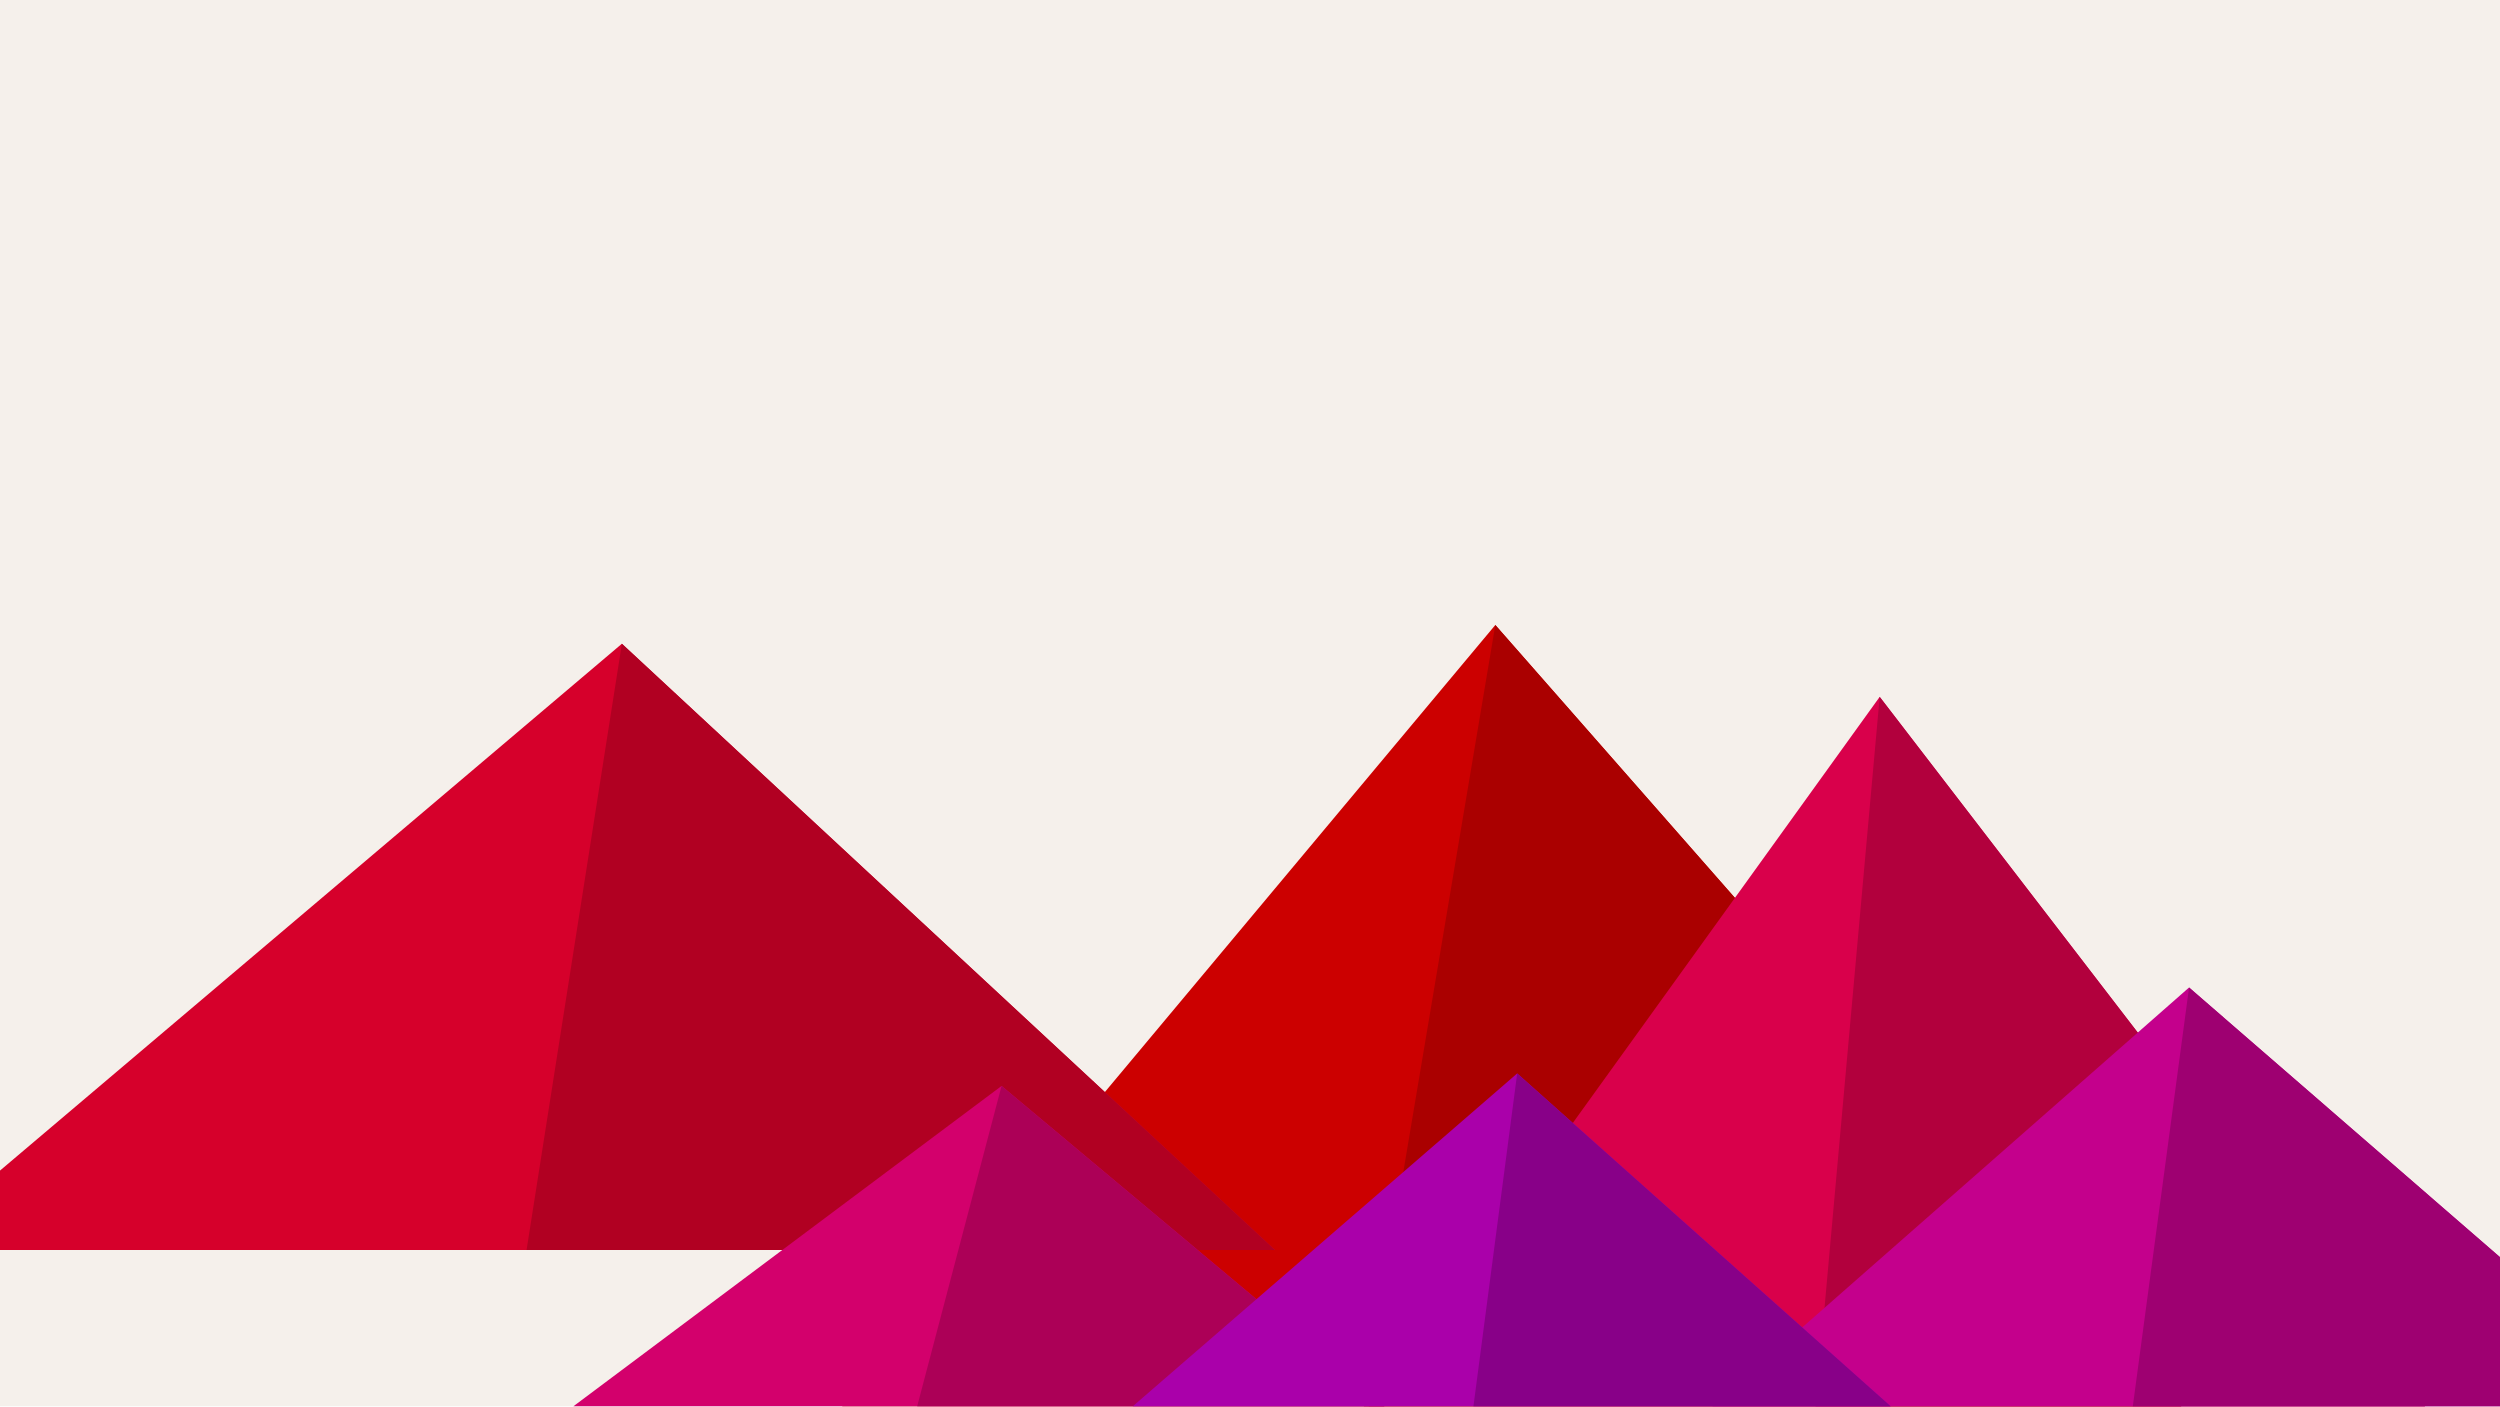
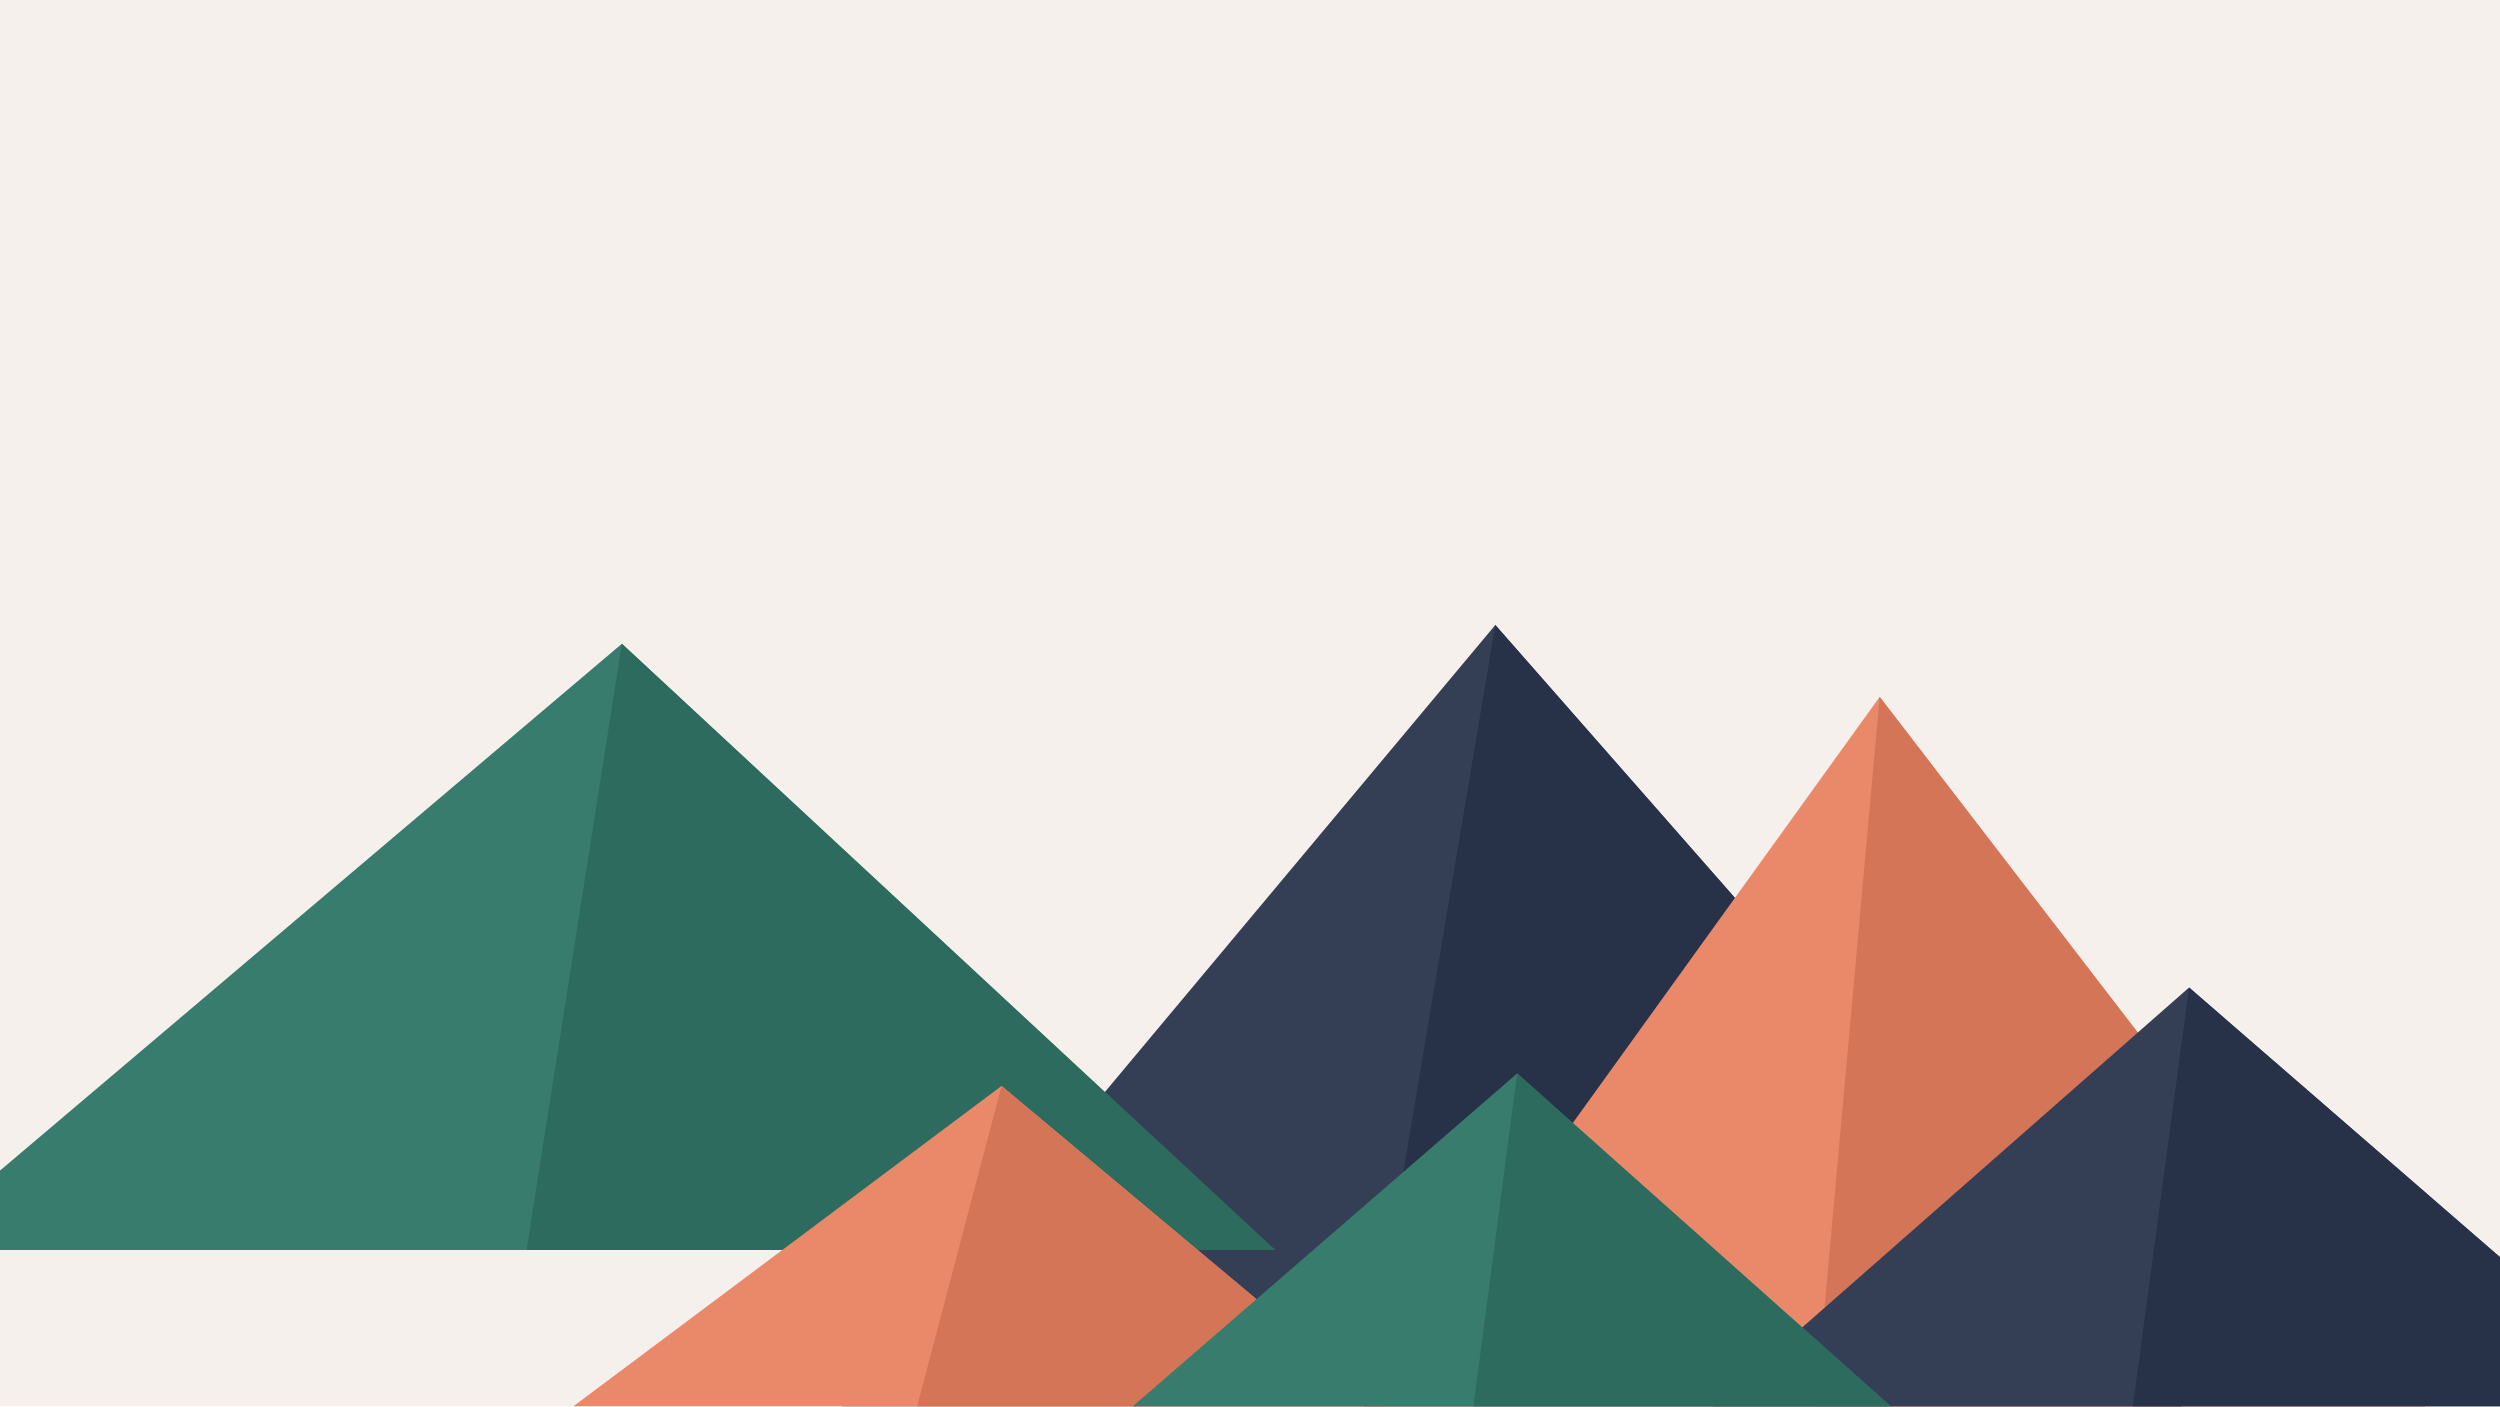
<svg xmlns="http://www.w3.org/2000/svg" viewBox="0 0 1600 900">
  <rect fill="#f5f0eb" width="1600" height="900" />
-   <polygon fill="#cc0000" points="957 400 539 900 1396 900" />
-   <polygon fill="#aa0000" points="957 400 872.9 900 1396 900" />
-   <polygon fill="#d6002b" points="-60 800 398 412 816 800" />
-   <polygon fill="#b10022" points="337 800 398 412 816 800" />
-   <polygon fill="#d9004b" points="1203 446 1552 900 876 900" />
-   <polygon fill="#b2003d" points="1203 446 1552 900 1162 900" />
-   <polygon fill="#d3006c" points="641 695 886 900 367 900" />
-   <polygon fill="#ac0057" points="587 900 641 695 886 900" />
-   <polygon fill="#c4008c" points="1710 900 1401 632 1096 900" />
-   <polygon fill="#9e0071" points="1710 900 1401 632 1365 900" />
-   <polygon fill="#aa00aa" points="1210 900 971 687 725 900" />
-   <polygon fill="#880088" points="943 900 1210 900 971 687" />
+   <polygon fill="#343f56" points="957 400 539 900 1396 900" />
+   <polygon fill="#273147" points="957 400 872.9 900 1396 900" />
+   <polygon fill="#387c6d" points="-60 800 398 412 816 800" />
+   <polygon fill="#2c6b5d" points="337 800 398 412 816 800" />
+   <polygon fill="#e9896a" points="1203 446 1552 900 876 900" />
+   <polygon fill="#d47557" points="1203 446 1552 900 1162 900" />
+   <polygon fill="#e9896a" points="641 695 886 900 367 900" />
+   <polygon fill="#d47557" points="587 900 641 695 886 900" />
+   <polygon fill="#343f56" points="1710 900 1401 632 1096 900" />
+   <polygon fill="#273147" points="1710 900 1401 632 1365 900" />
+   <polygon fill="#387c6d" points="1210 900 971 687 725 900" />
+   <polygon fill="#2c6b5d" points="943 900 1210 900 971 687" />
</svg>
